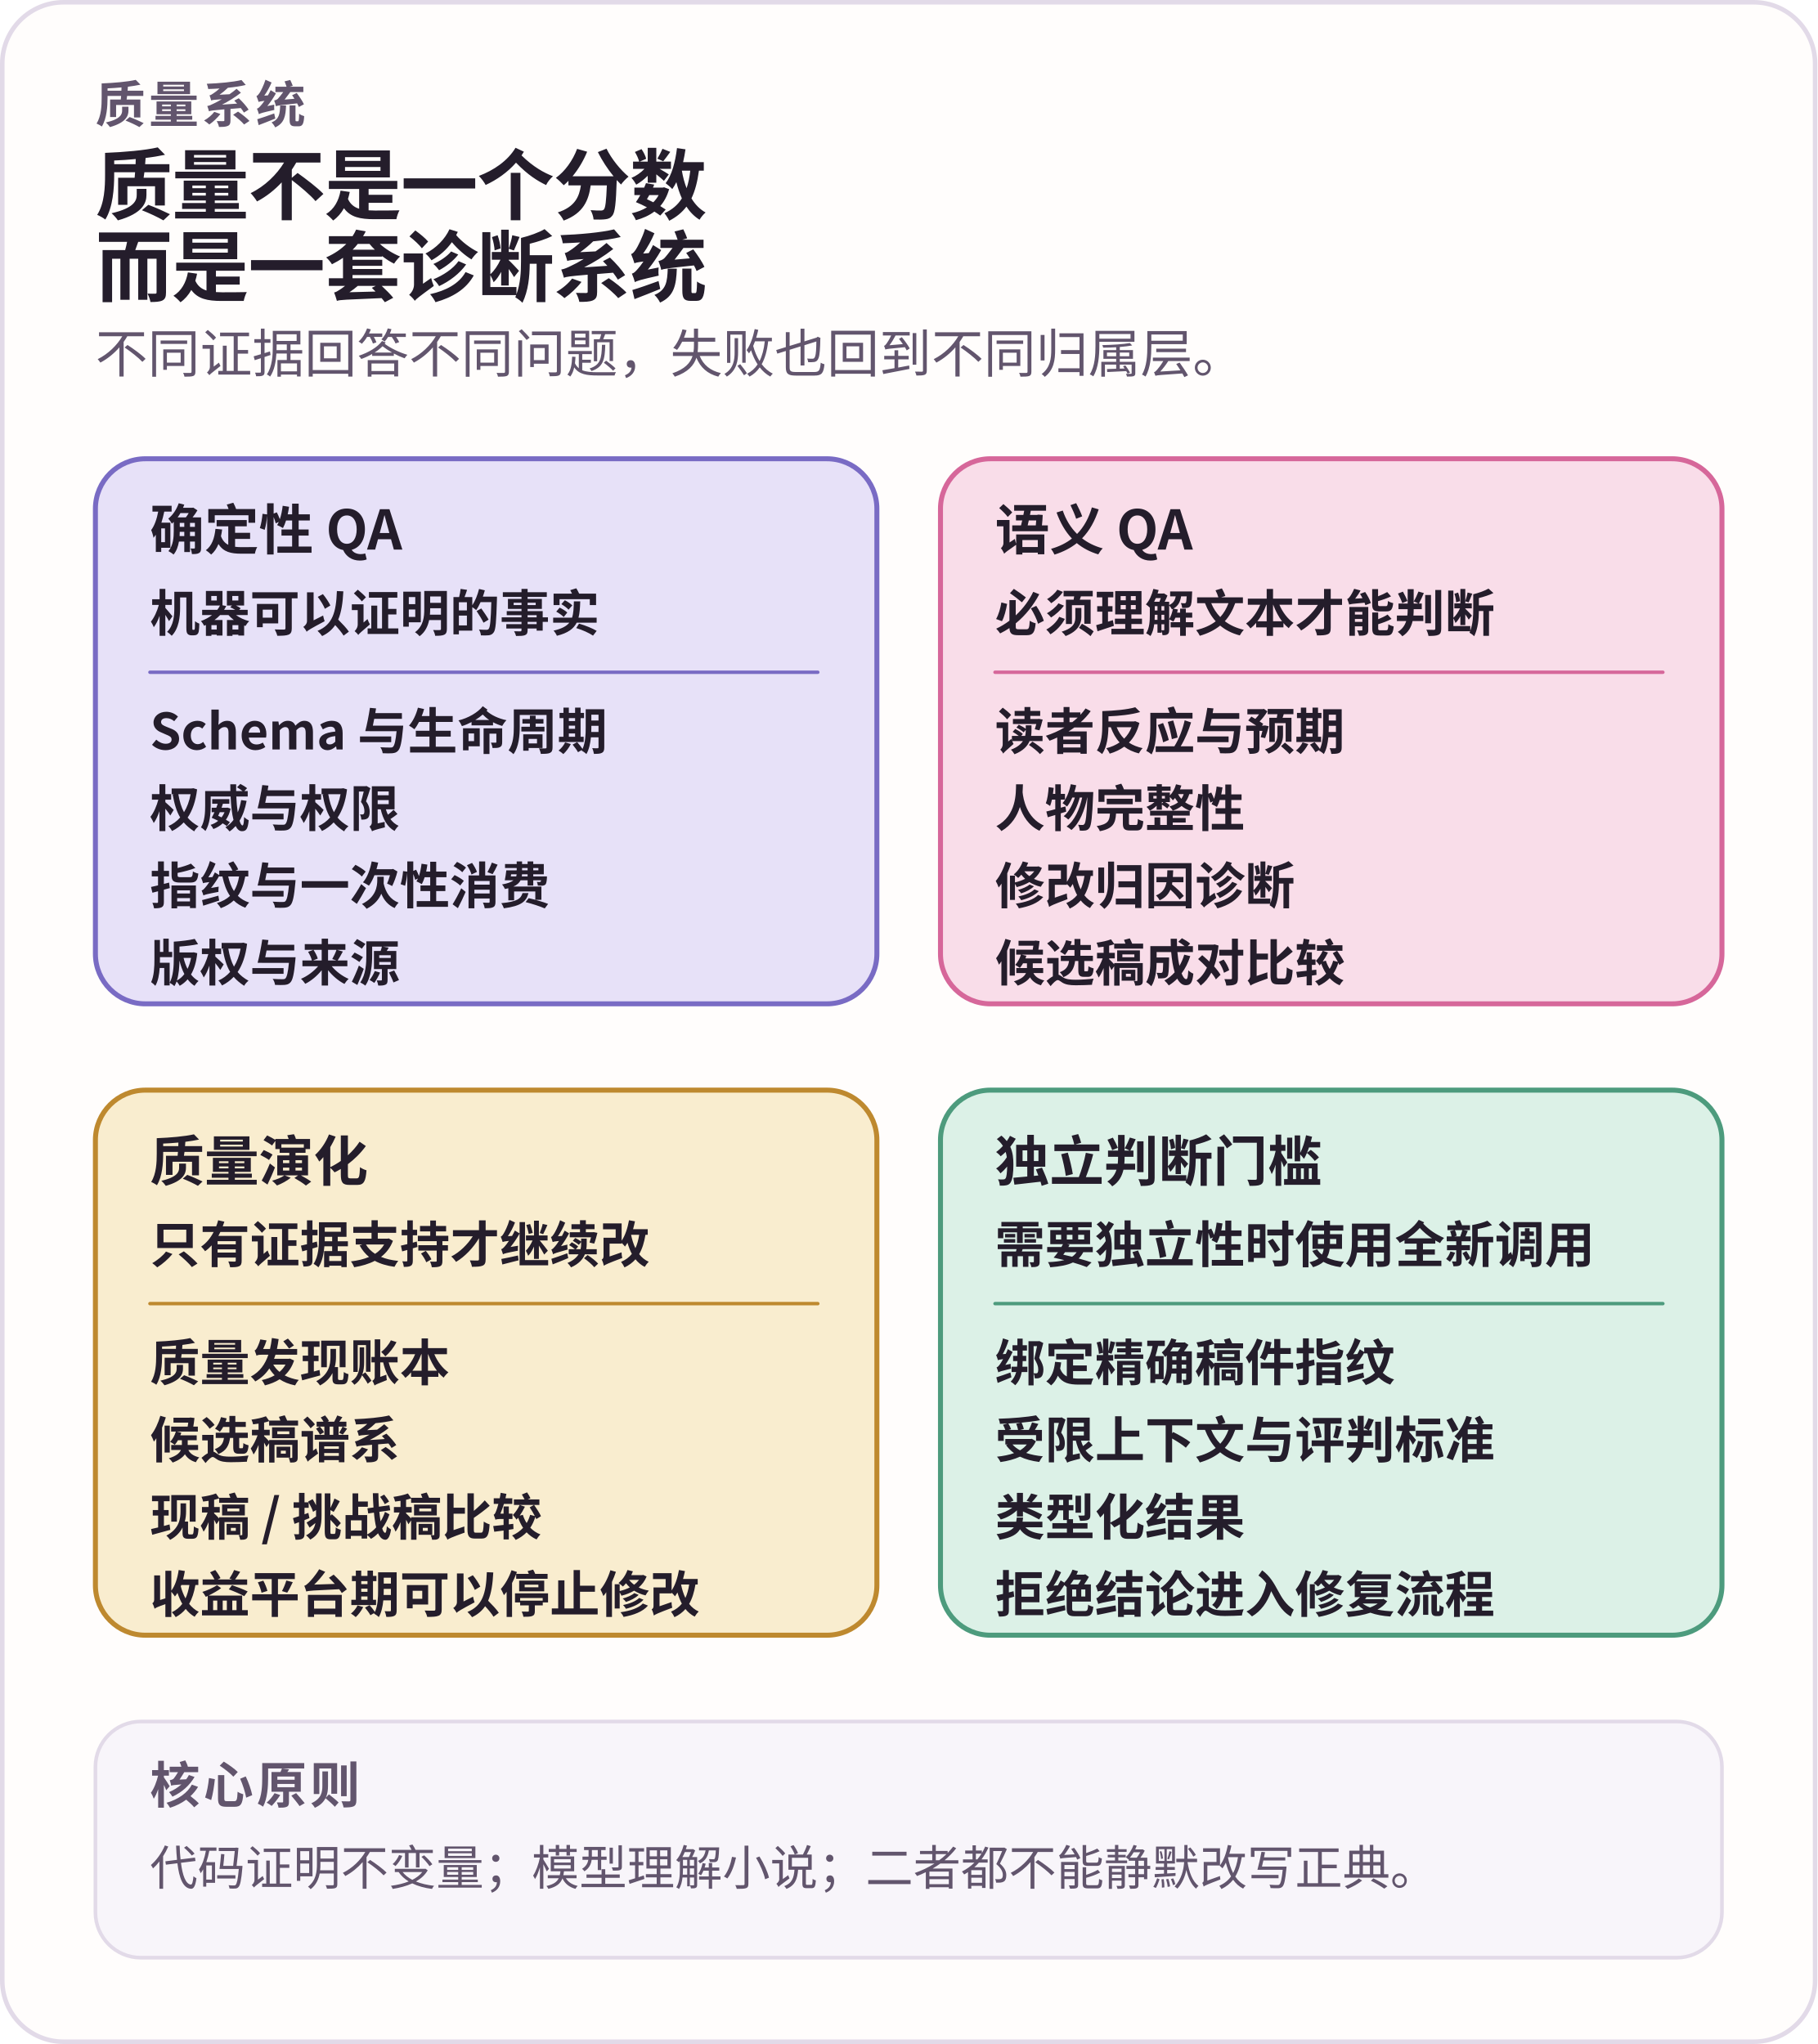
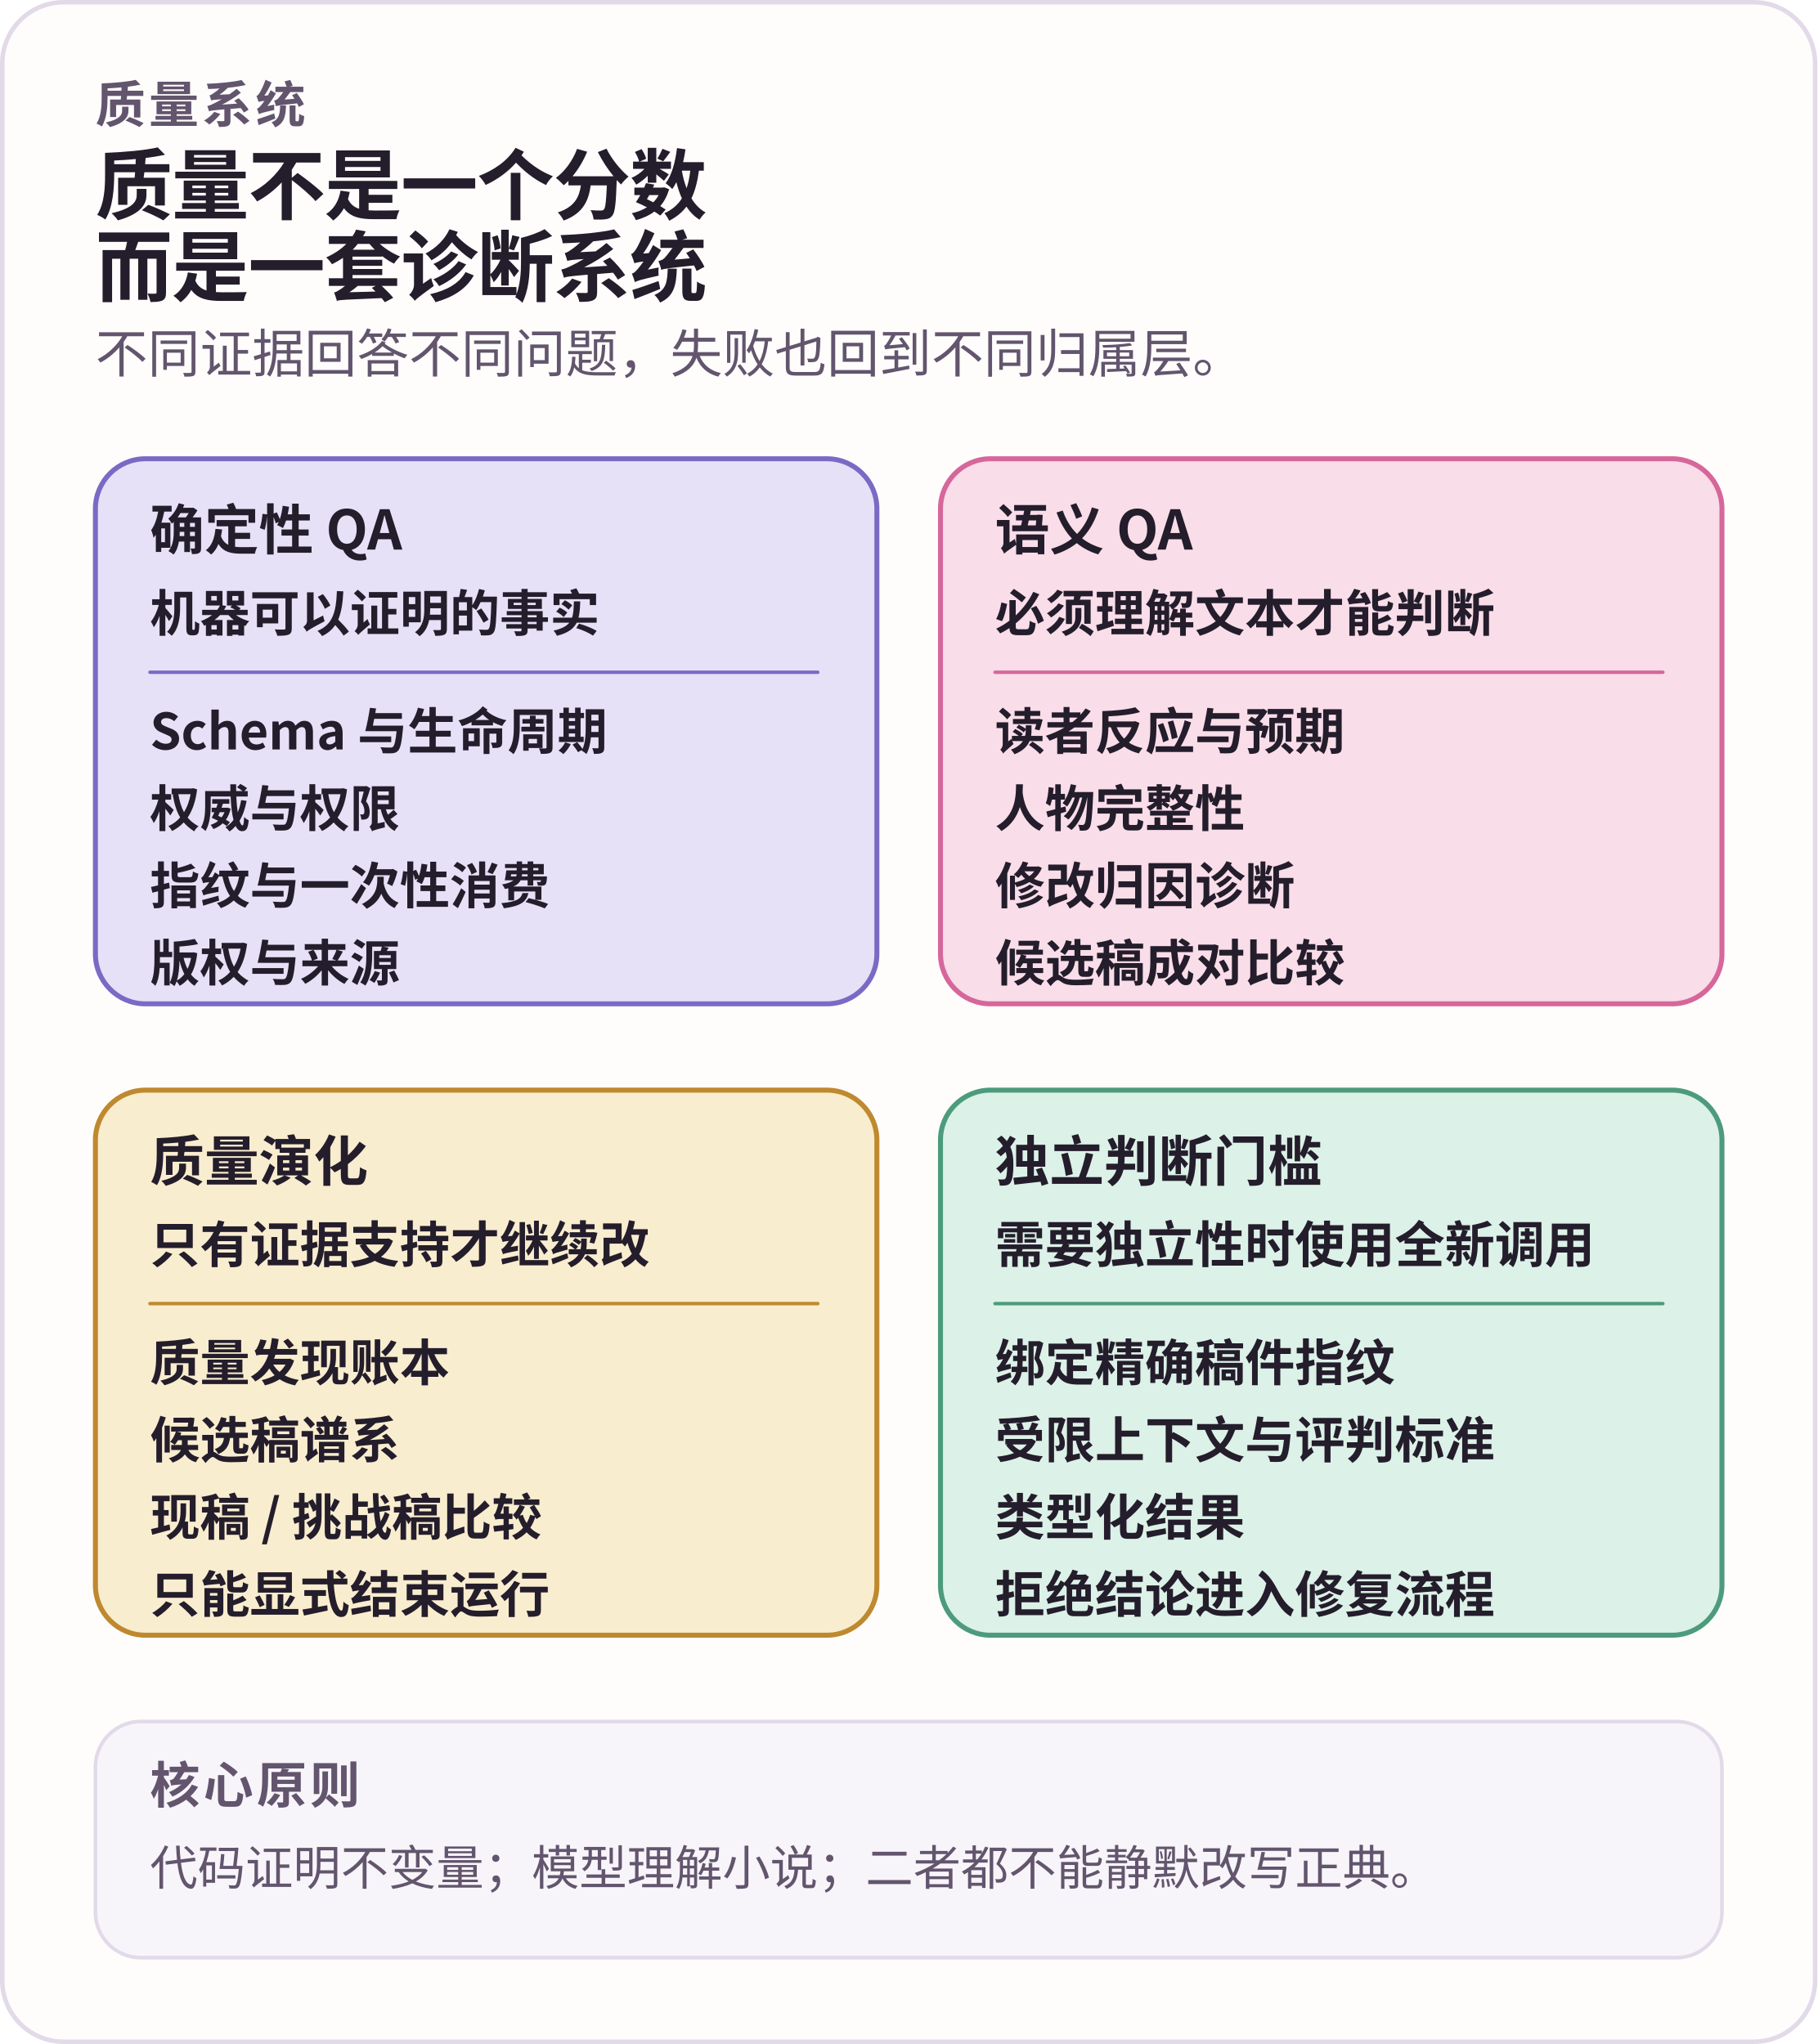
<svg xmlns="http://www.w3.org/2000/svg" viewBox="0 0 800 900" role="img" data-doc-tier="A">
  <style>
text{font-family:"Noto Sans CJK SC","Noto Sans",-apple-system,BlinkMacSystemFont,"Segoe UI",Arial,sans-serif;fill:#241D2B}
.eyebrow{font-size:22px;font-weight:800;letter-spacing:1.5px;fill:#62556D}
.title{font-size:34px;font-weight:850;letter-spacing:-.4px}
.subtitle{font-size:23px;font-weight:500;fill:#62556D}
.section{font-size:24px;font-weight:850}
.lead{font-size:22px;font-weight:750}
.body{font-size:22px;font-weight:650}
.small{font-size:21px;font-weight:500;fill:#62556D}
.pill{font-size:20px;font-weight:800}
</style>
  <rect width="800" height="900" rx="28" fill="#FFFDFC" />
  <rect x="1" y="1" width="798" height="898" rx="27" fill="none" stroke="#E2DAE8" stroke-width="2" />
  <text x="42" y="54" class="eyebrow" text-anchor="start">质量系统</text>
  <text x="42" y="94" class="title" text-anchor="start">质量不是一个分数</text>
  <text x="42" y="130" class="title" text-anchor="start">而是一套诊断系统</text>
  <text x="42" y="164" class="subtitle" text-anchor="start" data-max-width="720">不同证据回答不同问题，失败也回到不同归属层。</text>
  <rect x="42" y="202" width="344" height="240" rx="22" fill="#E7E1F8" stroke="#796BC4" stroke-width="2.2" />
  <rect x="414" y="202" width="344" height="240" rx="22" fill="#F9DDE9" stroke="#D6679A" stroke-width="2.2" />
  <rect x="42" y="480" width="344" height="240" rx="22" fill="#F9EDCF" stroke="#BE892F" stroke-width="2.2" />
  <rect x="414" y="480" width="344" height="240" rx="22" fill="#DCF1E7" stroke="#4D9B7D" stroke-width="2.2" />
  <text x="66" y="242" class="section" text-anchor="start">确定性 QA</text>
  <text x="66" y="278" class="lead" text-anchor="start">机器可以证明的事实</text>
  <line x1="66" y1="296" x2="360" y2="296" stroke="#796BC4" stroke-width="1.5" stroke-linecap="round" />
  <text x="66" y="330" class="body" text-anchor="start">Schema 与生命周期</text>
  <text x="66" y="364" class="body" text-anchor="start">权威与权限</text>
  <text x="66" y="398" class="body" text-anchor="start">指纹与一次性消费</text>
  <text x="66" y="432" class="body" text-anchor="start">版权与来源</text>
  <text x="438" y="242" class="section" text-anchor="start">语义 QA</text>
  <text x="438" y="278" class="lead" text-anchor="start">必须理解文本才能判断</text>
  <line x1="438" y1="296" x2="732" y2="296" stroke="#D6679A" stroke-width="1.5" stroke-linecap="round" />
  <text x="438" y="330" class="body" text-anchor="start">读者反应与预期</text>
  <text x="438" y="364" class="body" text-anchor="start">人物完整性</text>
  <text x="438" y="398" class="body" text-anchor="start">修改归因诊断</text>
  <text x="438" y="432" class="body" text-anchor="start">候选稿成对比较</text>
  <text x="66" y="520" class="section" text-anchor="start">质量演化</text>
  <text x="66" y="556" class="lead" text-anchor="start">只有证据支持才继续改</text>
  <line x1="66" y1="574" x2="360" y2="574" stroke="#BE892F" stroke-width="1.5" stroke-linecap="round" />
  <text x="66" y="608" class="body" text-anchor="start">质量发现账本</text>
  <text x="66" y="642" class="body" text-anchor="start">候选稿谱系</text>
  <text x="66" y="676" class="body" text-anchor="start">现稿 / 挑战稿比较</text>
-   <text x="66" y="710" class="body" text-anchor="start">收益平台期可以停止修改</text>
+   <text x="66" y="710" class="body" text-anchor="start">只能显式结束运行</text>
  <text x="438" y="520" class="section" text-anchor="start">独立判断门槛</text>
  <text x="438" y="556" class="lead" text-anchor="start">需要独立性时使用全新调用</text>
  <line x1="438" y1="574" x2="732" y2="574" stroke="#4D9B7D" stroke-width="1.5" stroke-linecap="round" />
  <text x="438" y="608" class="body" text-anchor="start">绑定精确稿件指纹</text>
  <text x="438" y="642" class="body" text-anchor="start">受限上下文与评判标准</text>
  <text x="438" y="676" class="body" text-anchor="start">类型化结果</text>
  <text x="438" y="710" class="body" text-anchor="start">拒绝结论进入修复流程</text>
  <rect x="42" y="758" width="716" height="104" rx="20" fill="#F8F5FA" stroke="#E2DAE8" stroke-width="1.6" />
  <text x="66" y="794" class="eyebrow" text-anchor="start">核心原则</text>
  <text x="66" y="830" class="small" text-anchor="start" data-max-width="660">代码证明不变量；模型理解小说；二者都不能静默改写正典。</text>
</svg>
